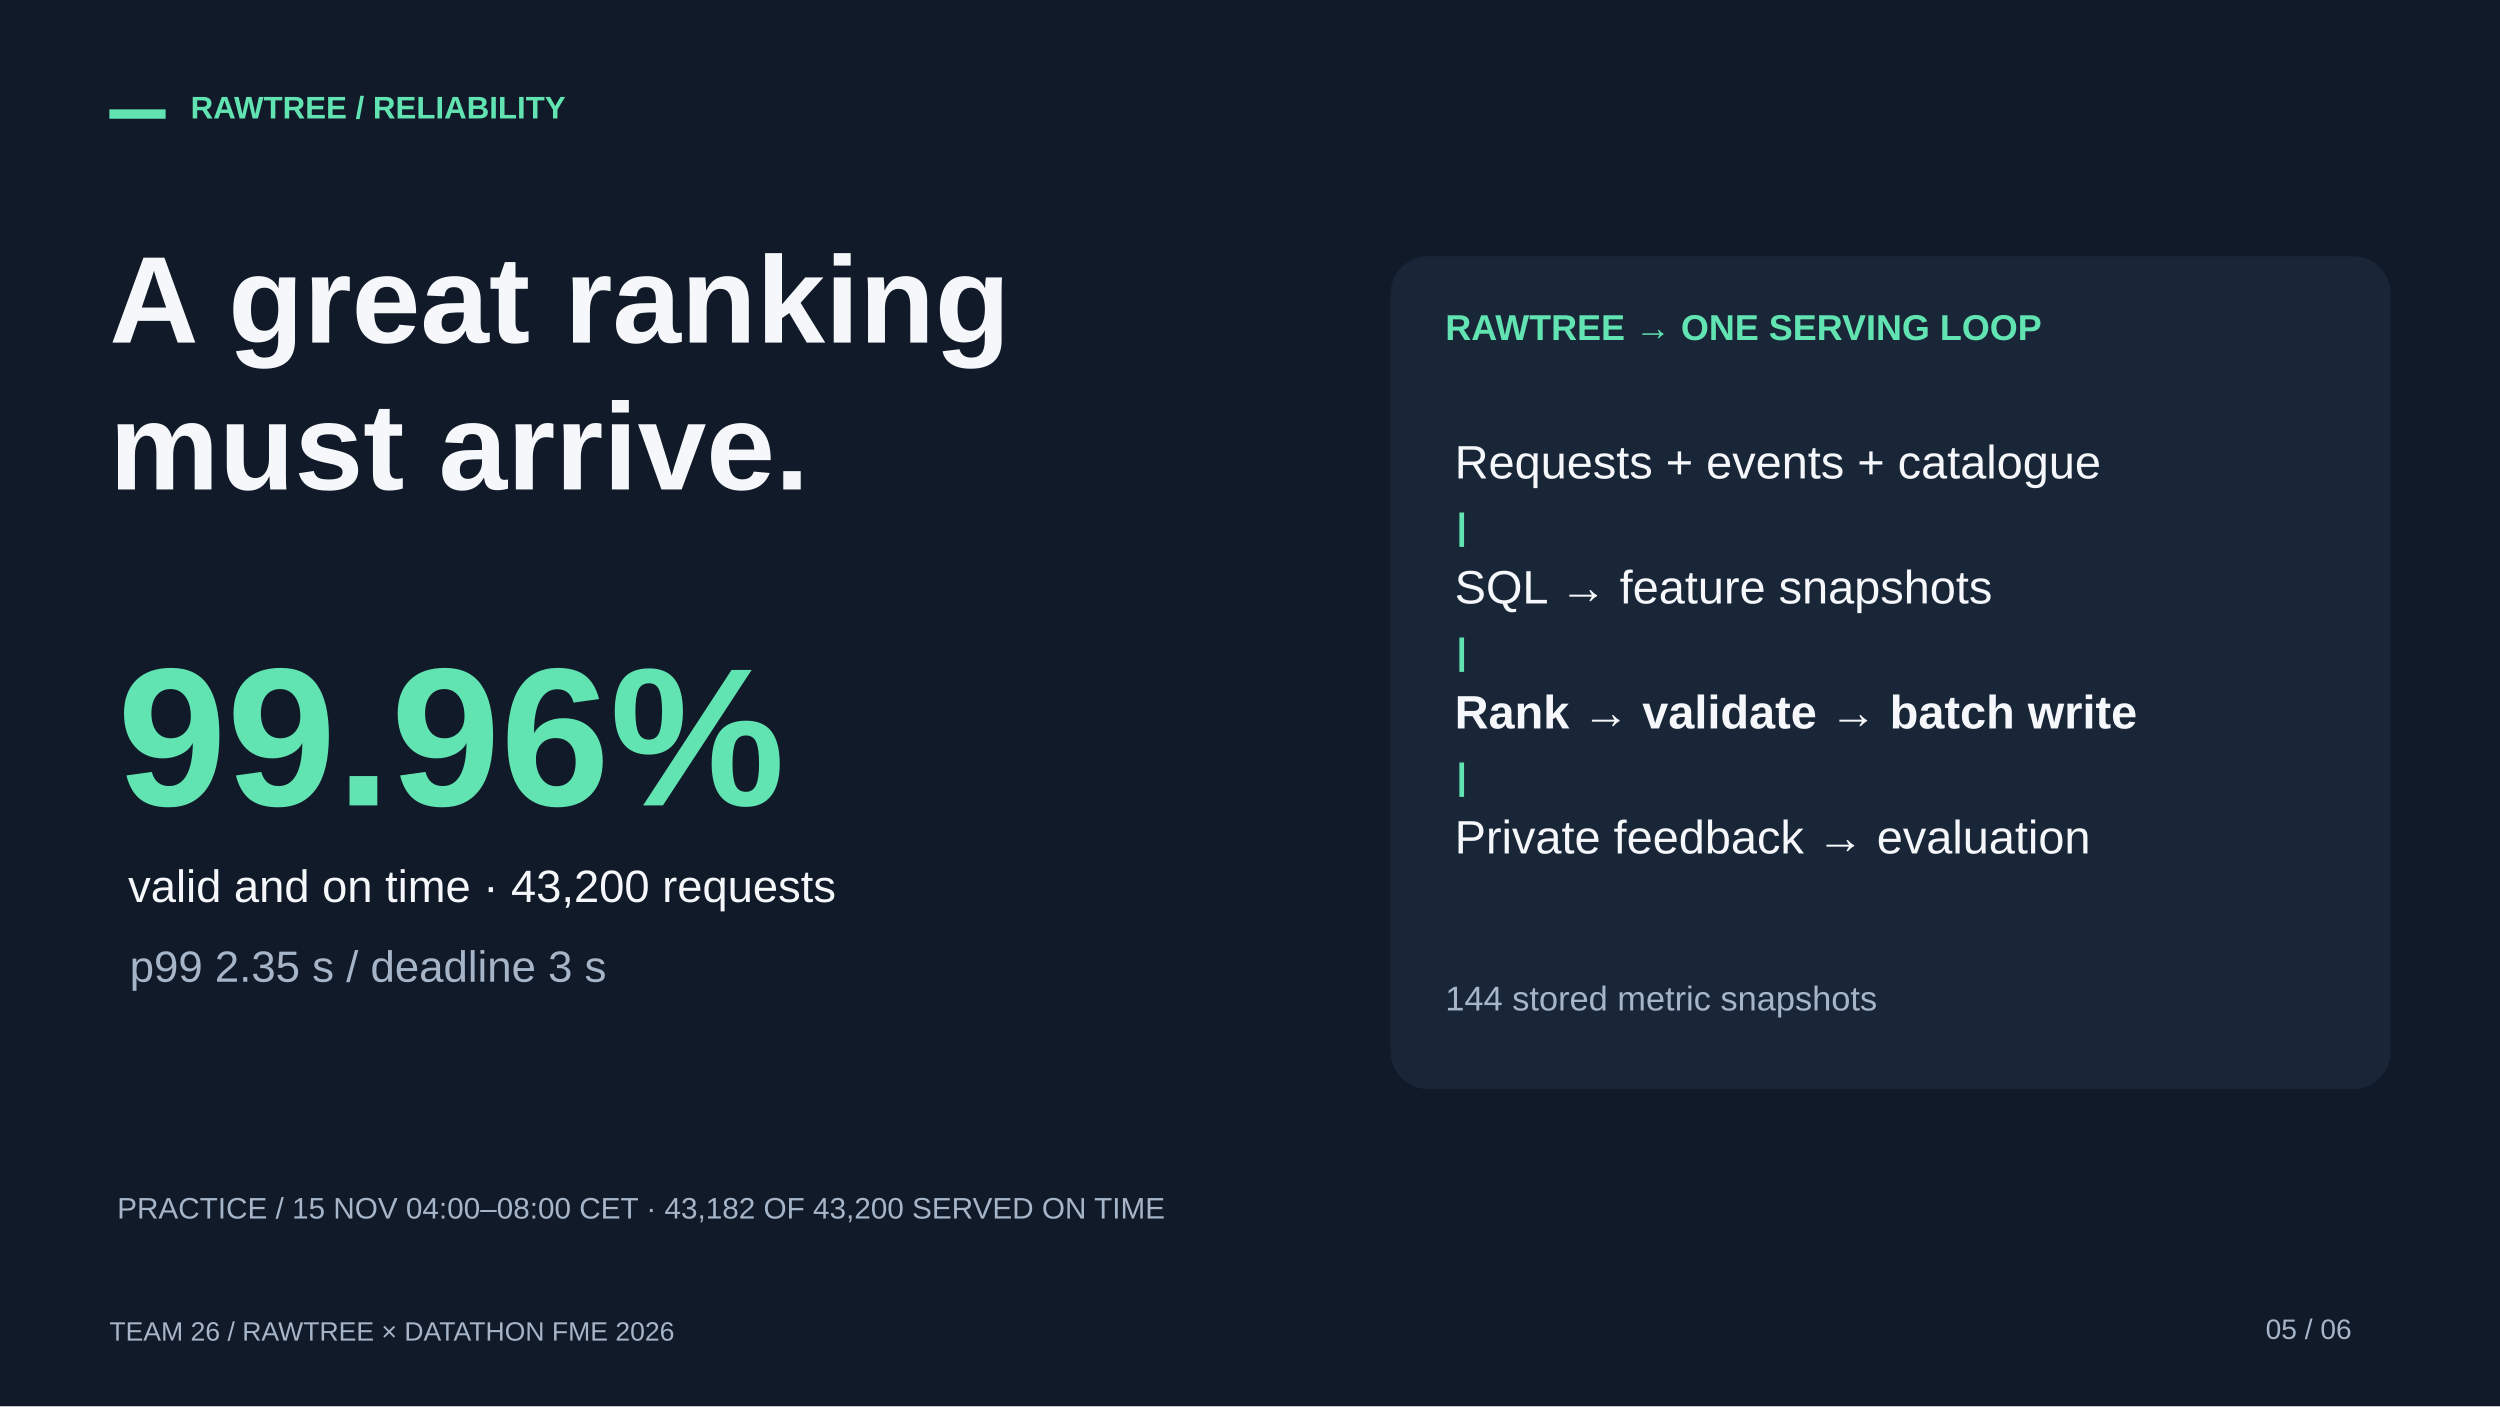
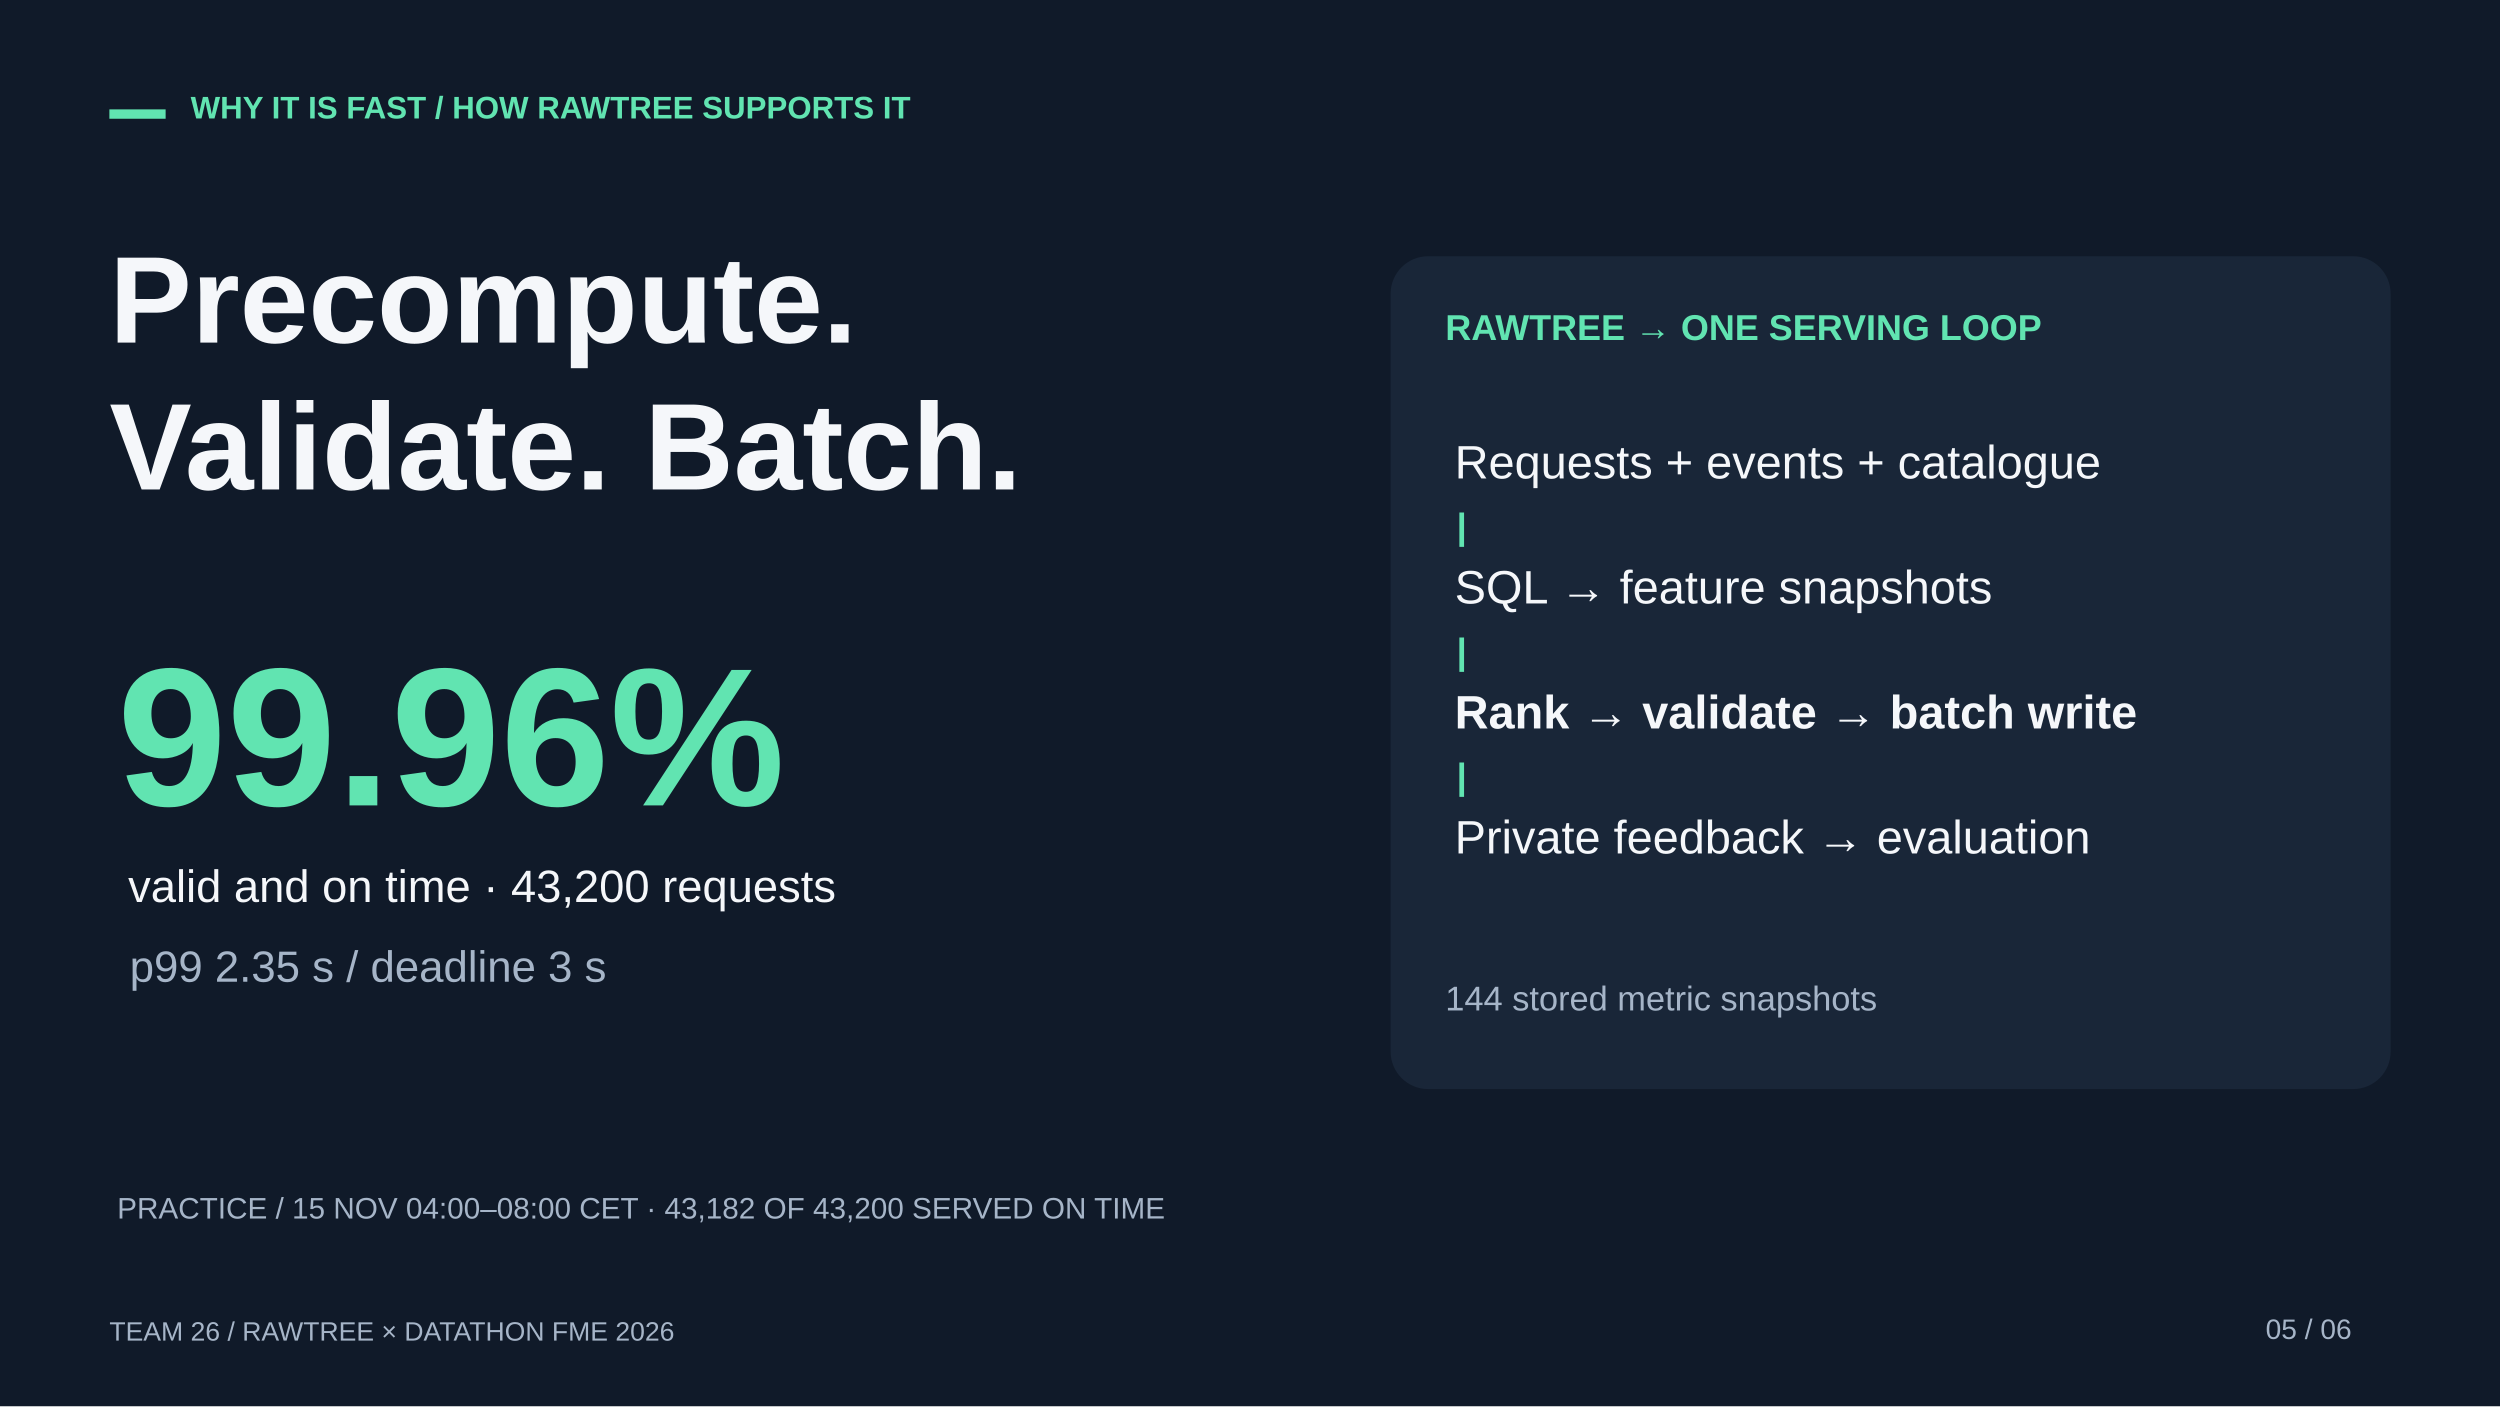
- <svg xmlns="http://www.w3.org/2000/svg" viewBox="0 0 1600 900" role="img" aria-label="A great ranking must arrive.">
+ <svg xmlns="http://www.w3.org/2000/svg" viewBox="0 0 1600 900" role="img" aria-label="Precompute. Validate. Batch.">
  <rect x="0" y="0" width="1600" height="900" rx="0" fill="#101A29" />
  <rect x="70" y="70" width="36" height="6" rx="0" fill="#61E4B1" />
  <text fill="#61E4B1" font-family="Arial, sans-serif" font-size="20" font-weight="700">
-     <tspan x="122" y="75.8">RAWTREE / RELIABILITY</tspan>
+     <tspan x="122" y="75.8">WHY IT IS FAST / HOW RAWTREE SUPPORTS IT</tspan>
  </text>
  <text fill="#A6B5C8" font-family="Arial, sans-serif" font-size="17" font-weight="400">
    <tspan x="70" y="857.98">TEAM 26  /  RAWTREE × DATATHON FME 2026</tspan>
  </text>
  <text fill="#A6B5C8" font-family="Arial, sans-serif" font-size="18" font-weight="400">
    <tspan x="1450" y="856.92">05 / 06</tspan>
  </text>
  <text fill="#F5F7FA" font-family="Arial, sans-serif" font-size="79" font-weight="700">
-     <tspan x="70" y="219.26">A great ranking</tspan>
-     <tspan x="70" y="313.27">must arrive.</tspan>
+     <tspan x="70" y="219.26">Precompute.</tspan>
+     <tspan x="70" y="313.27">Validate. Batch.</tspan>
  </text>
  <text fill="#61E4B1" font-family="Arial, sans-serif" font-size="126" font-weight="700">
    <tspan x="75" y="515.44">99.96%</tspan>
  </text>
  <text fill="#F5F7FA" font-family="Arial, sans-serif" font-size="29" font-weight="400">
    <tspan x="82" y="577.26">valid and on time · 43,200 requests</tspan>
  </text>
  <text fill="#A6B5C8" font-family="Arial, sans-serif" font-size="28" font-weight="400">
    <tspan x="83" y="628.32">p99  2.35 s     /     deadline  3 s</tspan>
  </text>
  <rect x="890" y="164" width="640" height="533" rx="24" fill="#192638" />
  <text fill="#61E4B1" font-family="Arial, sans-serif" font-size="23" font-weight="700">
    <tspan x="925" y="217.62">RAWTREE → ONE SERVING LOOP</tspan>
  </text>
  <text fill="#F5F7FA" font-family="Arial, sans-serif" font-size="30" font-weight="400">
    <tspan x="931" y="306.2">Requests + events + catalogue</tspan>
  </text>
  <rect x="934" y="328" width="3" height="22" rx="0" fill="#61E4B1" />
  <text fill="#F5F7FA" font-family="Arial, sans-serif" font-size="30" font-weight="400">
    <tspan x="931" y="386.2">SQL → feature snapshots</tspan>
  </text>
  <rect x="934" y="408" width="3" height="22" rx="0" fill="#61E4B1" />
  <text fill="#F5F7FA" font-family="Arial, sans-serif" font-size="30" font-weight="700">
    <tspan x="931" y="466.2">Rank → validate → batch write</tspan>
  </text>
  <rect x="934" y="488" width="3" height="22" rx="0" fill="#61E4B1" />
  <text fill="#F5F7FA" font-family="Arial, sans-serif" font-size="30" font-weight="400">
    <tspan x="931" y="546.2">Private feedback → evaluation</tspan>
  </text>
  <text fill="#A6B5C8" font-family="Arial, sans-serif" font-size="22" font-weight="400">
    <tspan x="925" y="646.68">144 stored metric snapshots</tspan>
  </text>
  <text fill="#A6B5C8" font-family="Arial, sans-serif" font-size="19" font-weight="400">
    <tspan x="75" y="779.86">PRACTICE / 15 NOV 04:00–08:00 CET · 43,182 OF 43,200 SERVED ON TIME</tspan>
  </text>
</svg>
